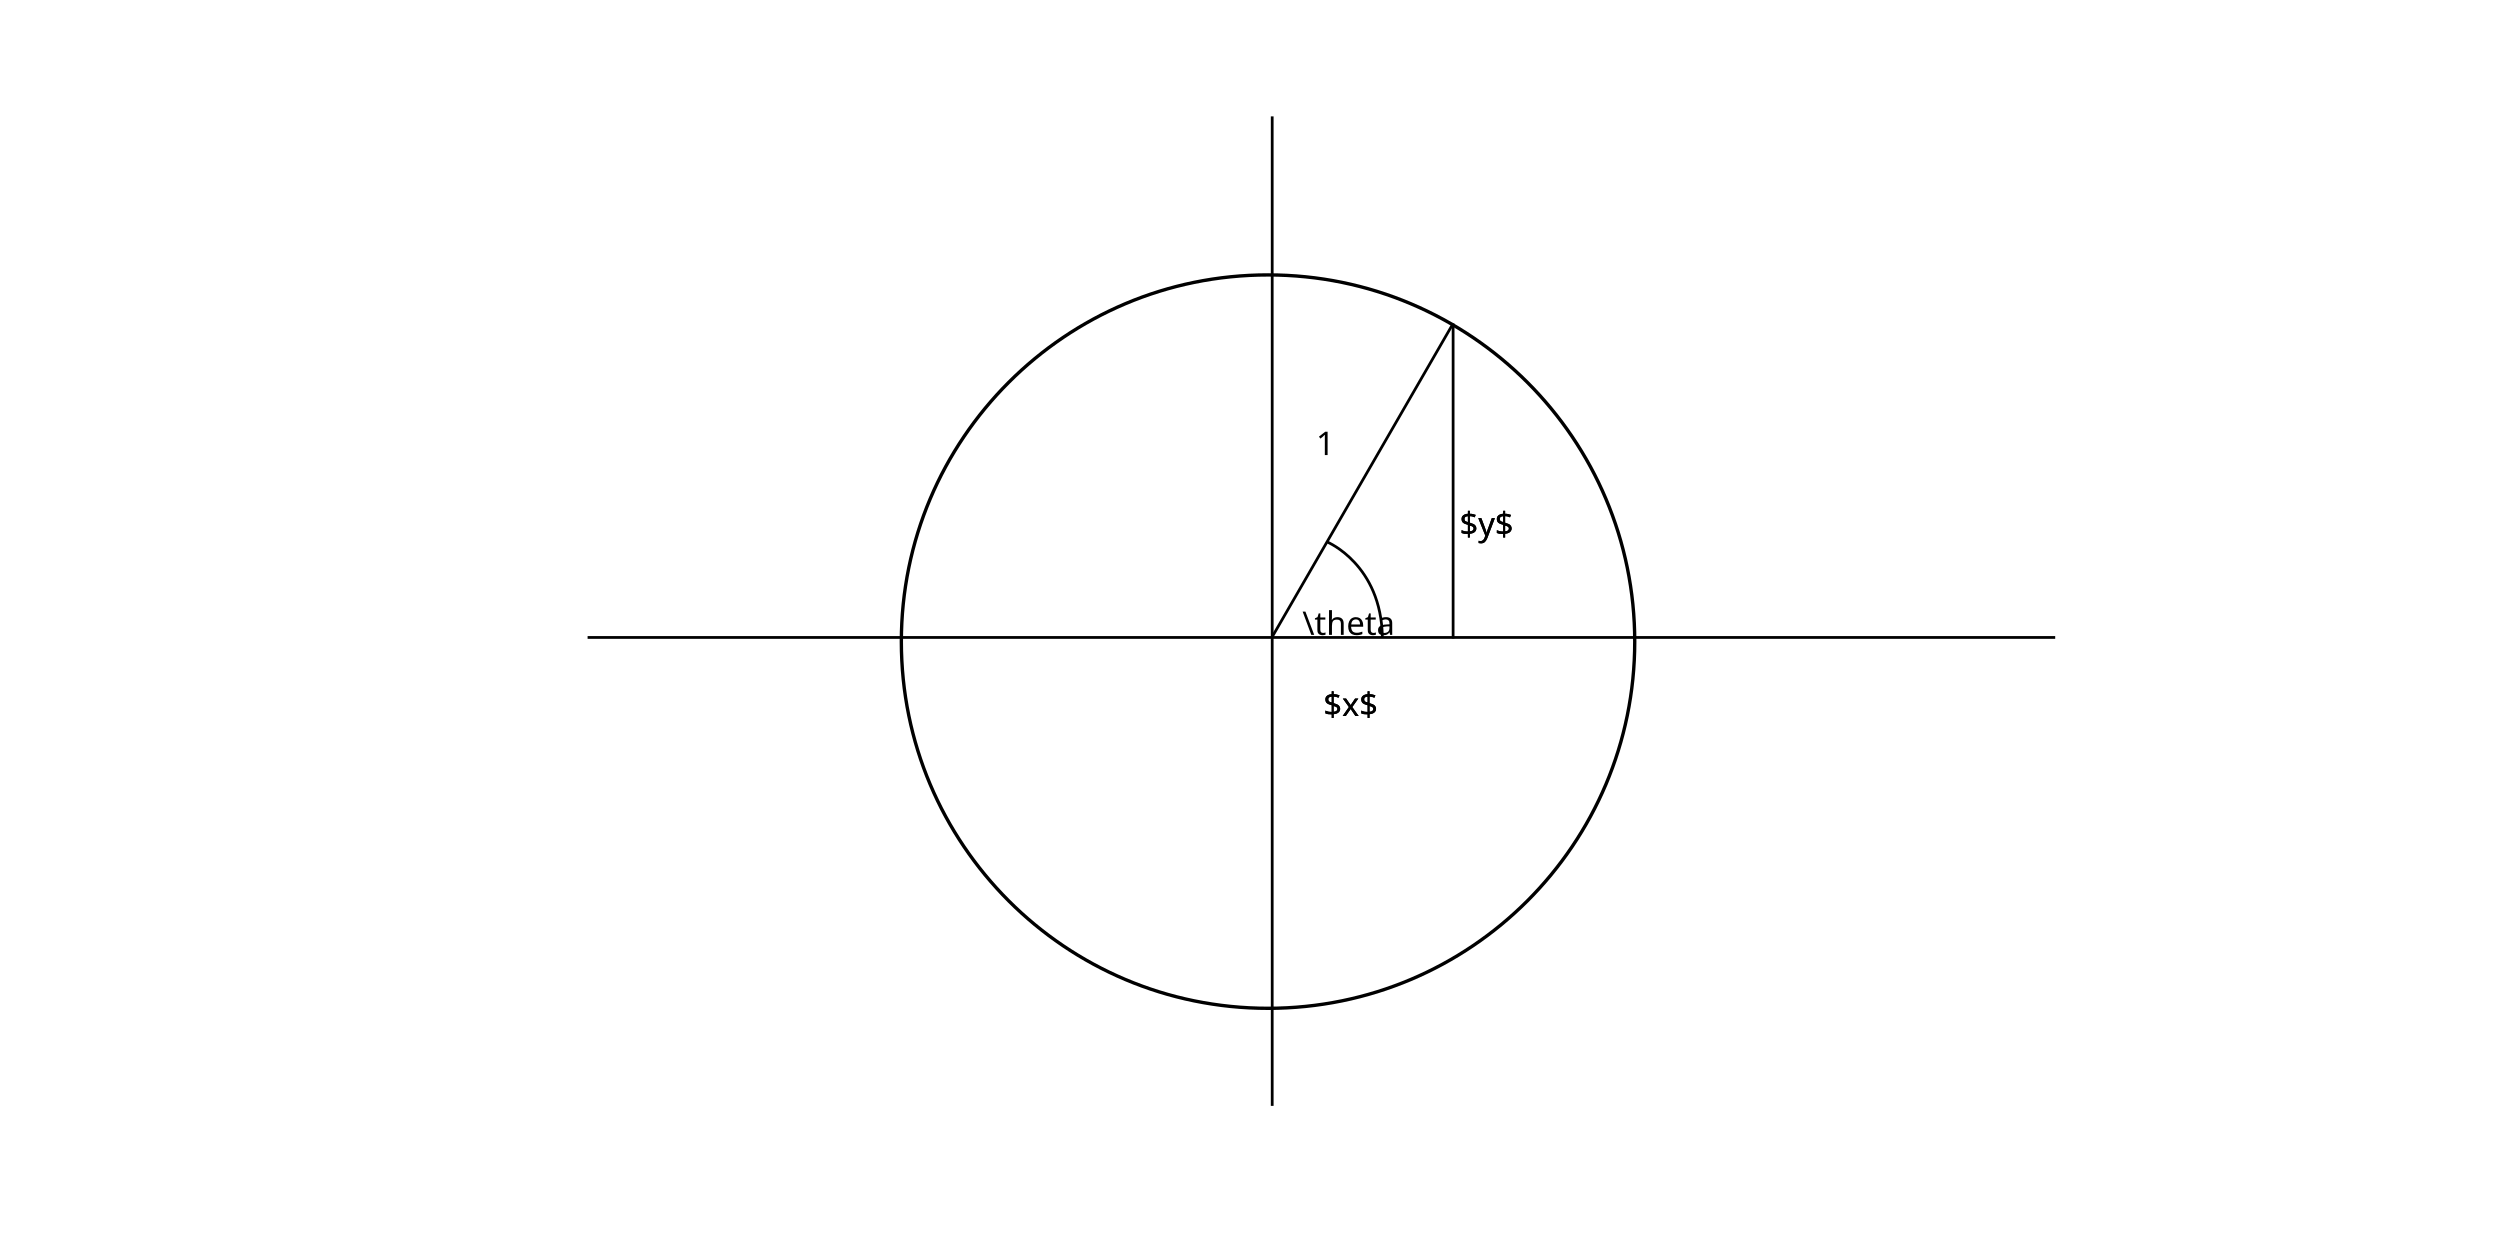
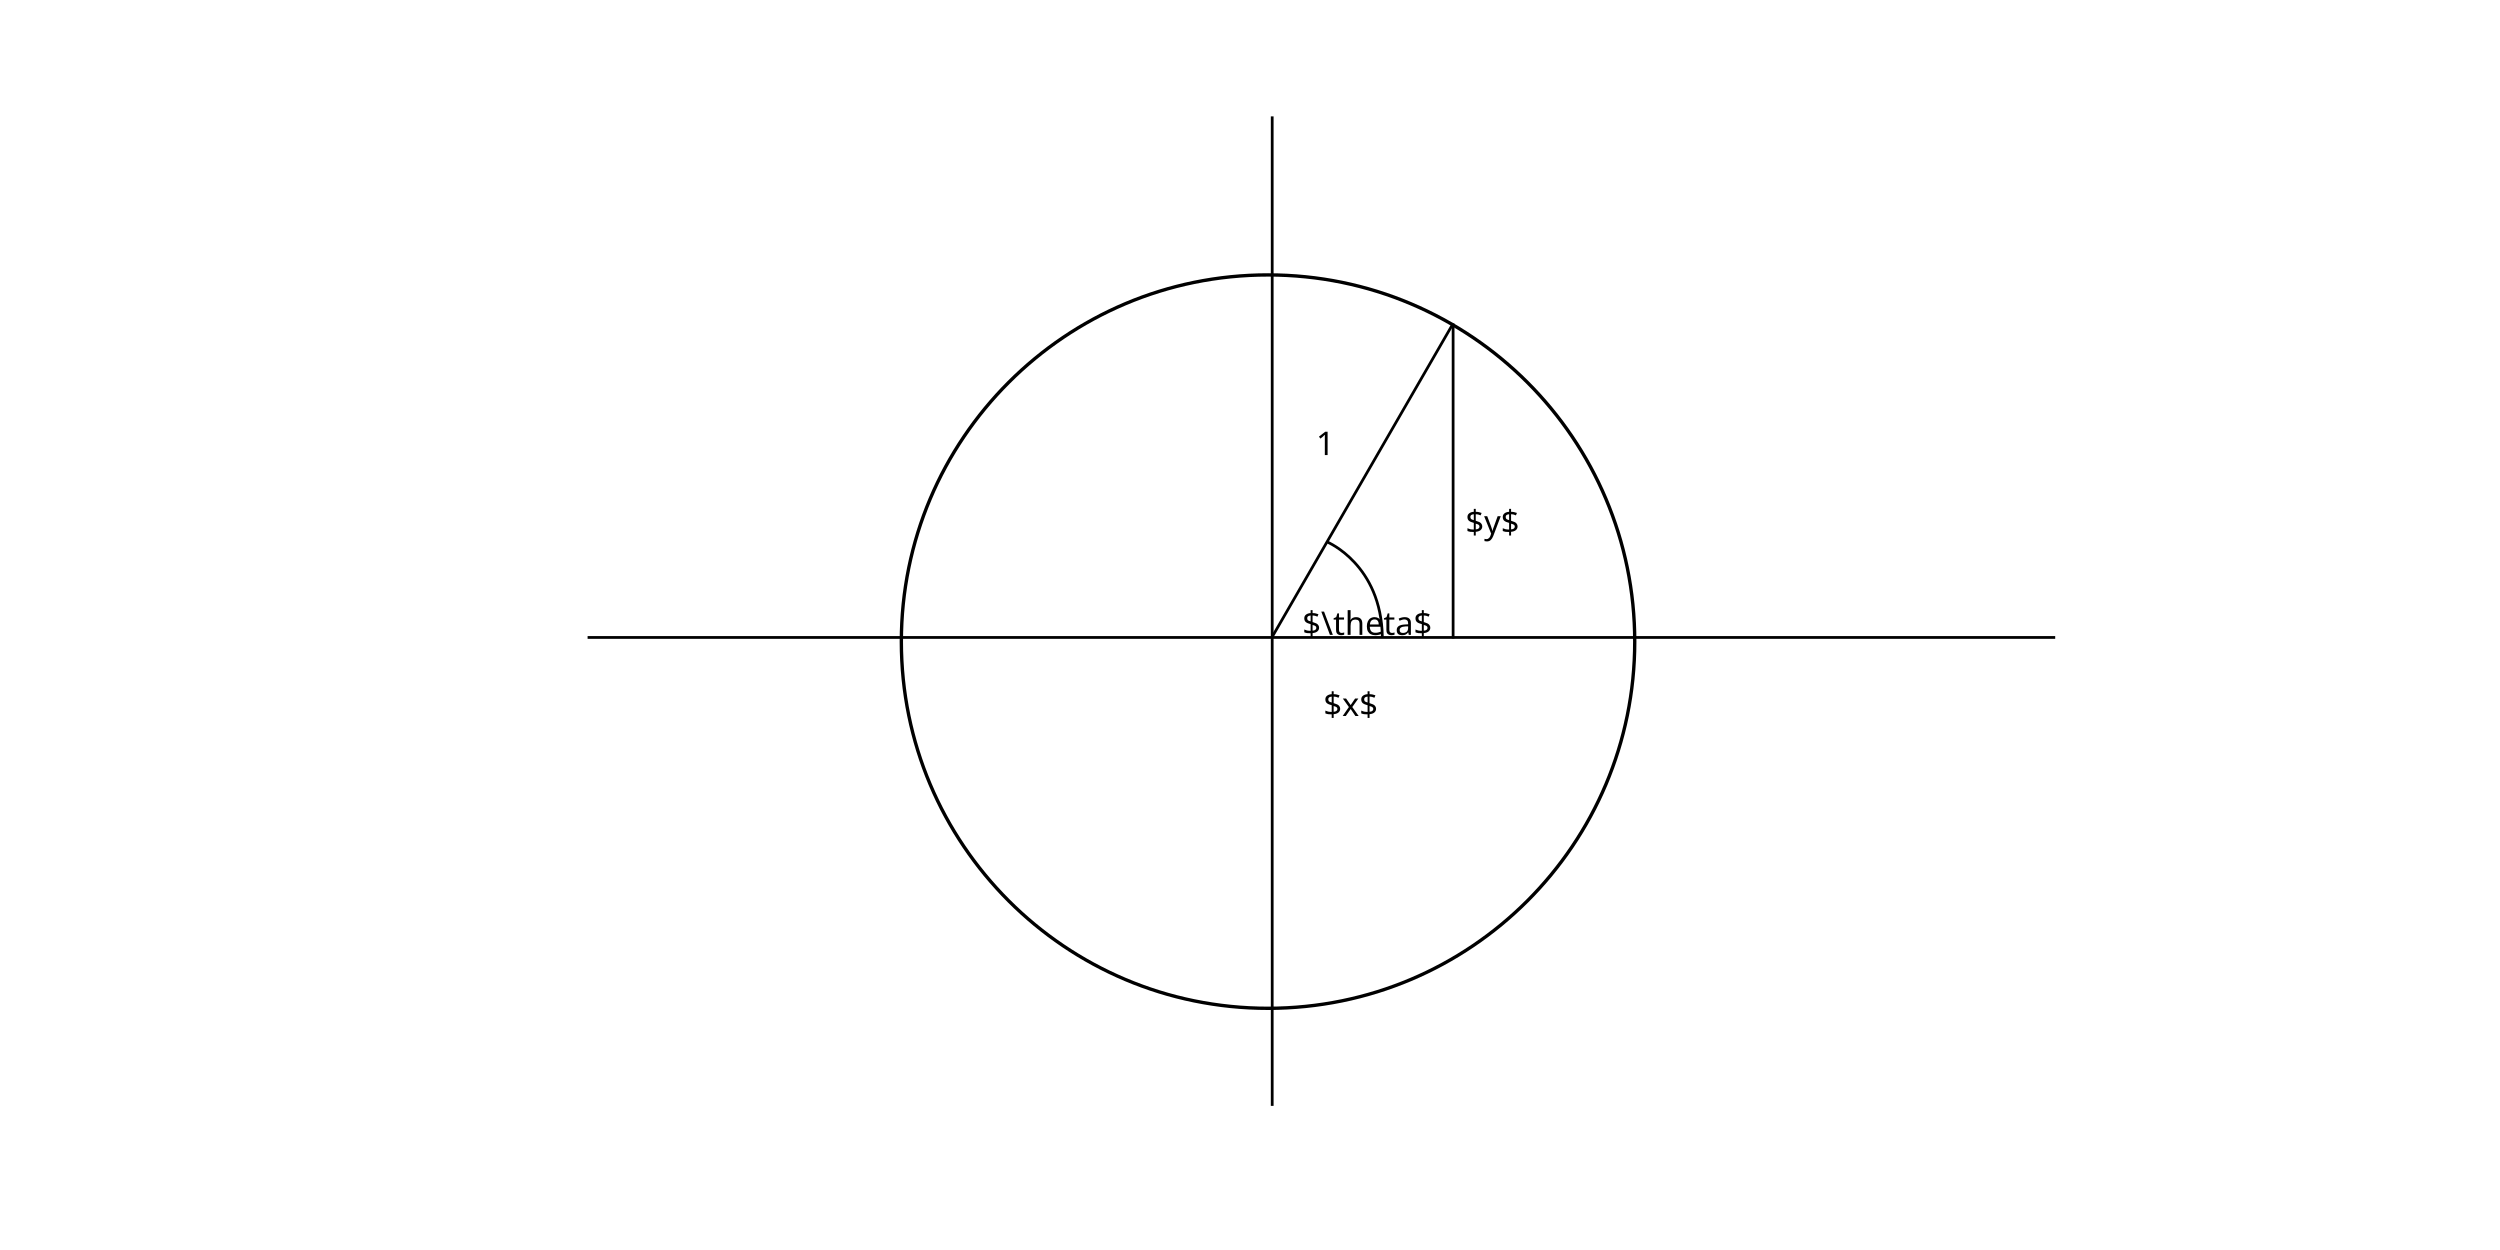
<svg xmlns="http://www.w3.org/2000/svg" width="240mm" height="120mm" viewBox="0 0 240 120" version="1.1" id="svg8">
  <defs id="defs2" />
  <g id="layer1" transform="translate(0,-177)">
    <path style="fill:none;stroke:#000000;stroke-width:0.265px;stroke-linecap:butt;stroke-linejoin:miter;stroke-opacity:1" d="m 122.131,188.173 v 94.991" id="path816" />
    <path style="fill:none;stroke:#000000;stroke-width:0.265px;stroke-linecap:butt;stroke-linejoin:miter;stroke-opacity:1" d="M 56.409,238.196 H 197.299" id="path818" />
    <circle style="opacity:1;fill:none;fill-opacity:1;stroke:#000000;stroke-width:0.324;stroke-miterlimit:4;stroke-dasharray:none;stroke-dashoffset:0;stroke-opacity:1" id="path820" cx="121.732" cy="238.595" r="35.203" />
    <path style="fill:none;stroke:#000000;stroke-width:0.265px;stroke-linecap:butt;stroke-linejoin:miter;stroke-opacity:1" d="m 122.098,238.196 17.401,-30.14" id="path822" />
    <path style="fill:none;stroke:#000000;stroke-width:0.265px;stroke-linecap:butt;stroke-linejoin:miter;stroke-opacity:1" d="m 139.499,208.057 v 30.239" id="path824" />
    <path style="fill:none;stroke:#000000;stroke-width:0.265px;stroke-linecap:butt;stroke-linejoin:miter;stroke-opacity:1" d="m 127.452,229.05 c 0,0 5.152,2.166 5.253,9.099" id="path826" />
    <text xml:space="preserve" style="font-style:normal;font-weight:normal;font-size:3.132px;line-height:1.25;font-family:sans-serif;letter-spacing:0px;word-spacing:0px;fill:#000000;fill-opacity:1;stroke:none;stroke-width:0.078" x="125.025" y="237.95" id="text830">
-       <tspan id="tspan828" x="125.025" y="237.95" style="stroke-width:0.078">\theta</tspan>
+       <tspan id="tspan828" x="125.025" y="237.95" style="stroke-width:0.078">$\theta$</tspan>
    </text>
    <text xml:space="preserve" style="font-style:normal;font-weight:normal;font-size:3.132px;line-height:1.25;font-family:sans-serif;letter-spacing:0px;word-spacing:0px;fill:#000000;fill-opacity:1;stroke:none;stroke-width:0.078" x="127.048" y="245.733" id="text830-3">
      <tspan id="tspan828-6" x="127.048" y="245.733" style="stroke-width:0.078">$x$</tspan>
    </text>
-     <text xml:space="preserve" style="font-style:normal;font-weight:normal;font-size:3.132px;line-height:1.25;font-family:sans-serif;letter-spacing:0px;word-spacing:0px;fill:#000000;fill-opacity:1;stroke:none;stroke-width:0.078" x="140.123" y="228.413" id="text830-3-7">
-       <tspan id="tspan828-6-5" x="140.123" y="228.413" style="stroke-width:0.078">$y$</tspan>
+     <text xml:space="preserve" style="font-style:normal;font-weight:normal;font-size:3.132px;line-height:1.25;font-family:sans-serif;letter-spacing:0px;word-spacing:0px;fill:#000000;fill-opacity:1;stroke:none;stroke-width:0.078" x="140.688" y="228.225" id="text830-3-7">
+       <tspan id="tspan828-6-5" x="140.688" y="228.225" style="stroke-width:0.078">$y$</tspan>
    </text>
    <text xml:space="preserve" style="font-style:normal;font-weight:normal;font-size:3.132px;line-height:1.25;font-family:sans-serif;letter-spacing:0px;word-spacing:0px;fill:#000000;fill-opacity:1;stroke:none;stroke-width:0.078" x="126.338" y="220.682" id="text830-3-7-3">
      <tspan id="tspan828-6-5-5" x="126.338" y="220.682" style="stroke-width:0.078">1</tspan>
    </text>
    <text id="text888" y="228.413" x="140.123" style="font-style:normal;font-weight:normal;font-size:3.132px;line-height:1.25;font-family:sans-serif;letter-spacing:0px;word-spacing:0px;fill:#000000;fill-opacity:1;stroke:none;stroke-width:0.078" xml:space="preserve">
-       <tspan style="stroke-width:0.078" y="228.413" x="140.123" id="tspan886">$y$</tspan>
-     </text>
-     <text id="text892" y="245.733" x="127.048" style="font-style:normal;font-weight:normal;font-size:3.132px;line-height:1.25;font-family:sans-serif;letter-spacing:0px;word-spacing:0px;fill:#000000;fill-opacity:1;stroke:none;stroke-width:0.078" xml:space="preserve">
-       <tspan style="stroke-width:0.078" y="245.733" x="127.048" id="tspan890">$x$</tspan>
+       <tspan style="stroke-width:0.078" y="231.184" x="140.123" id="tspan886" />
    </text>
  </g>
</svg>
